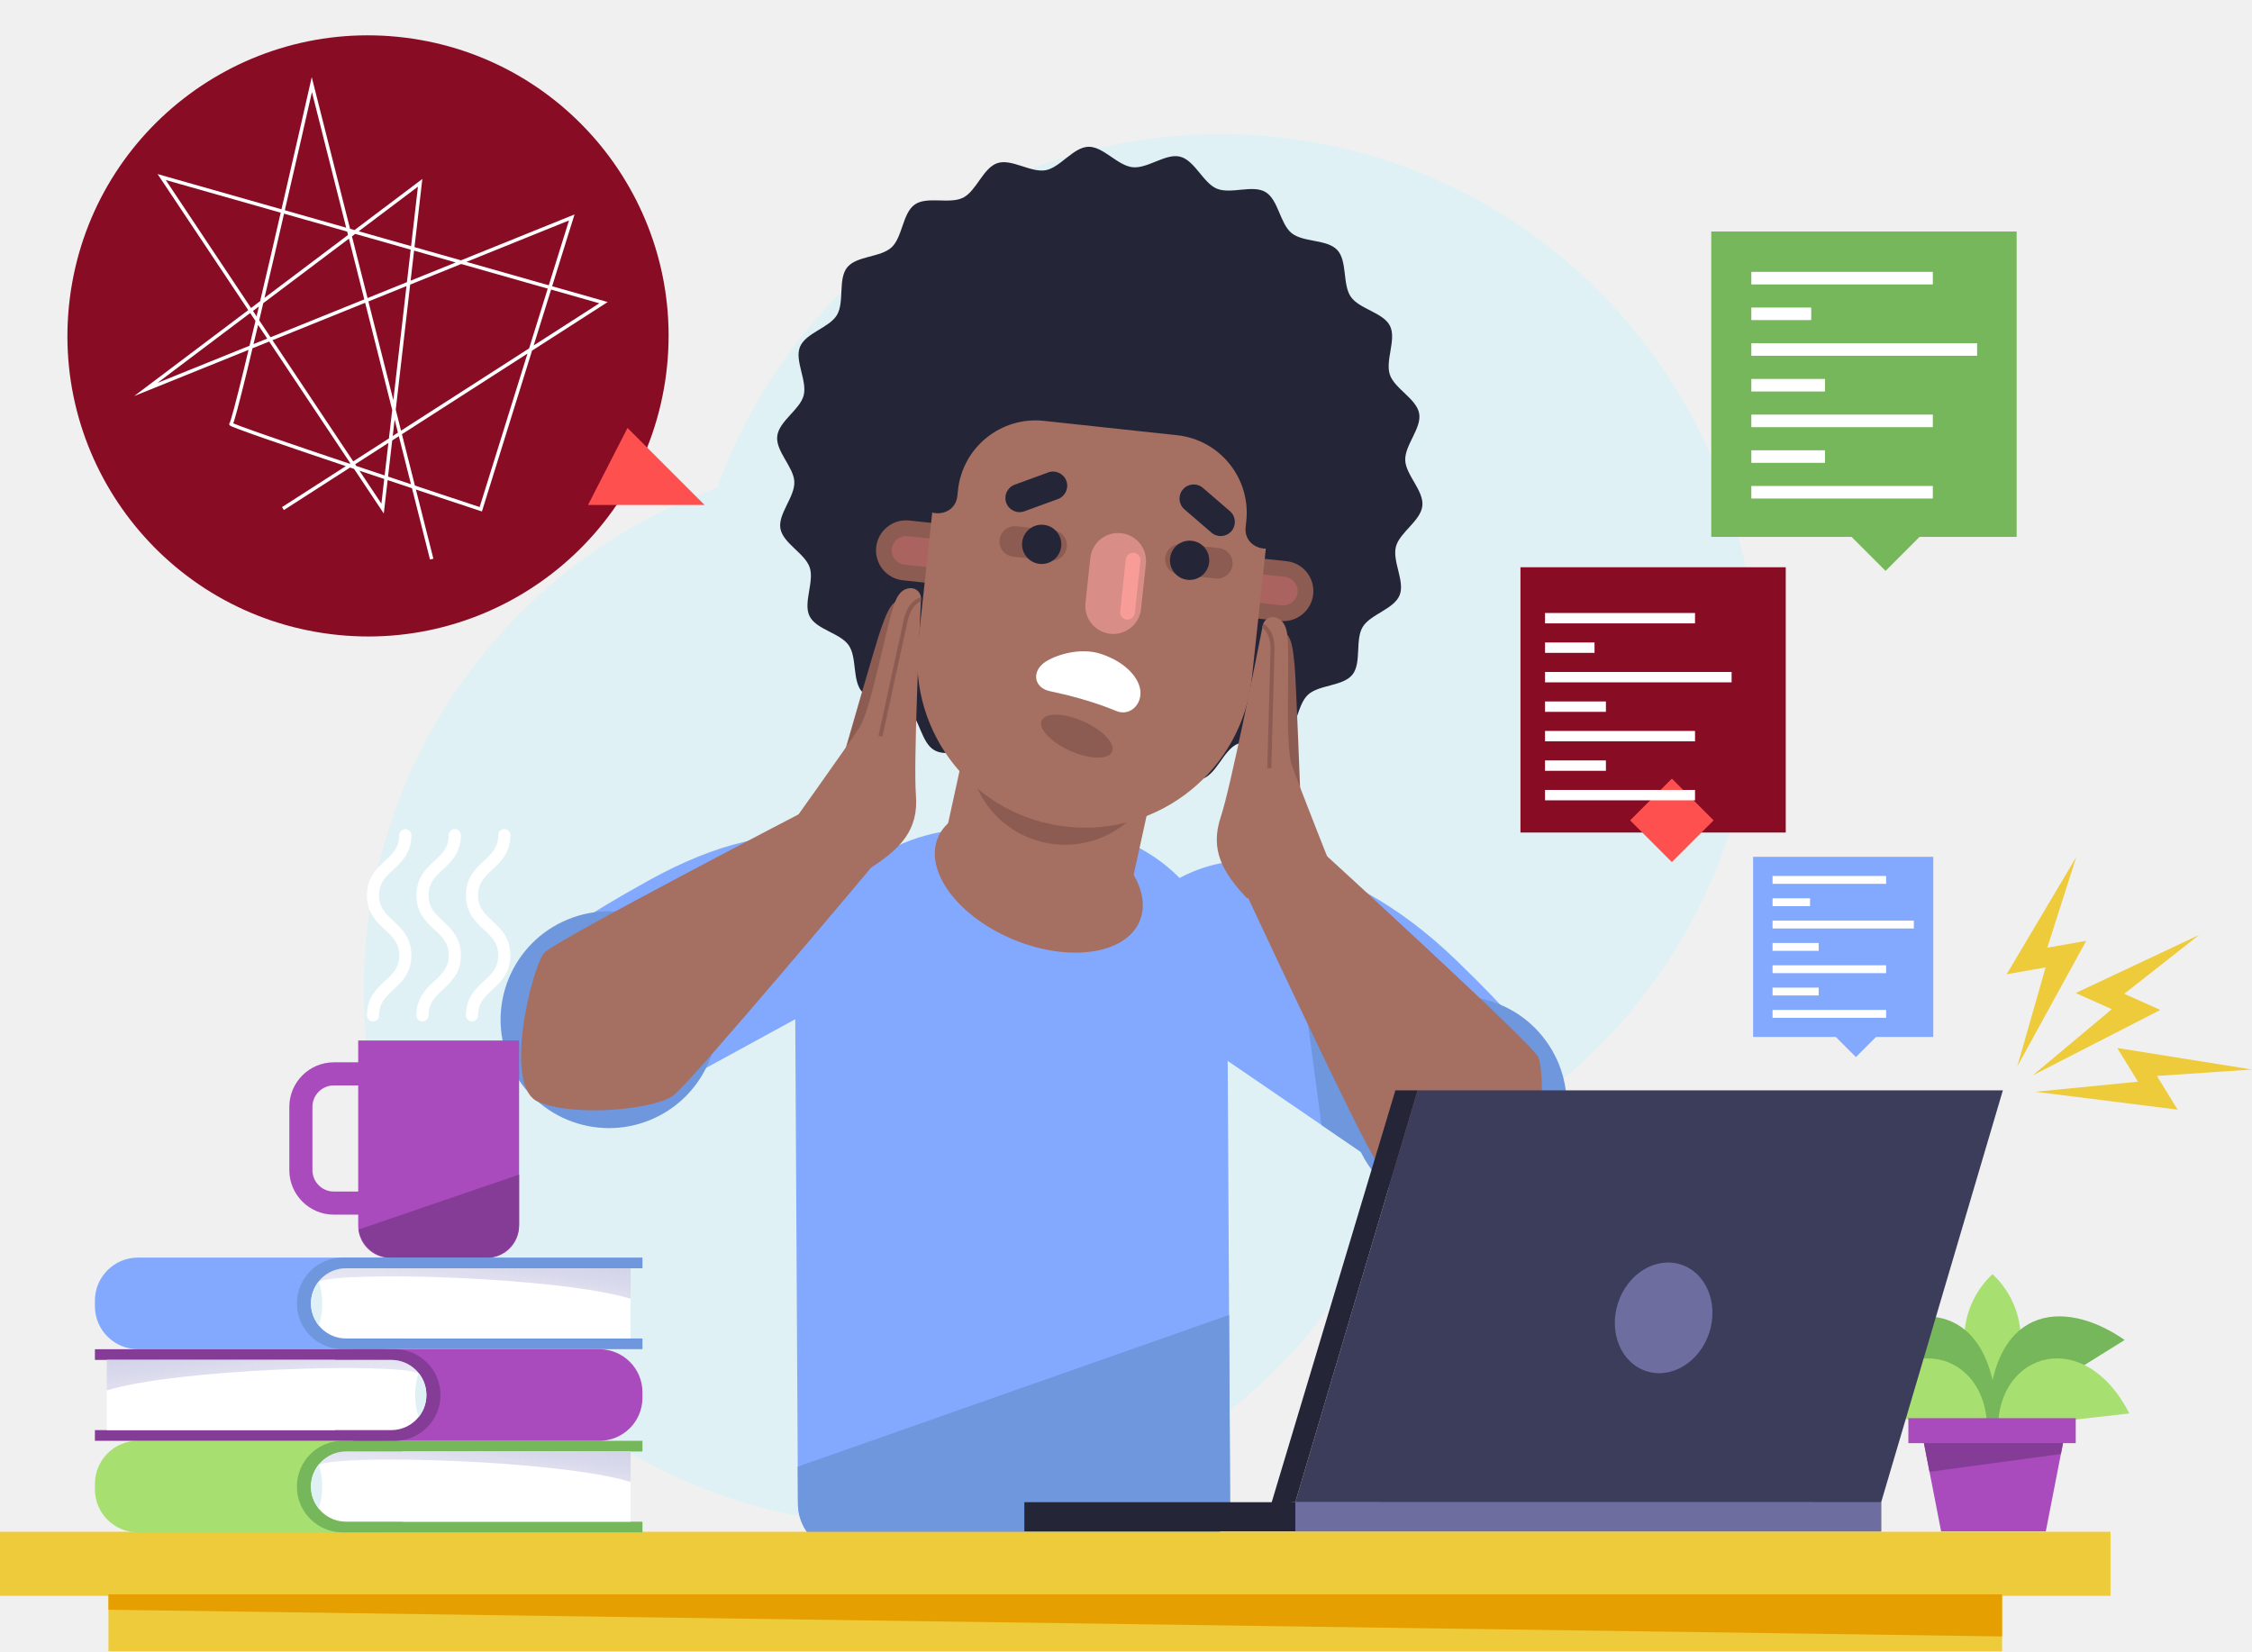
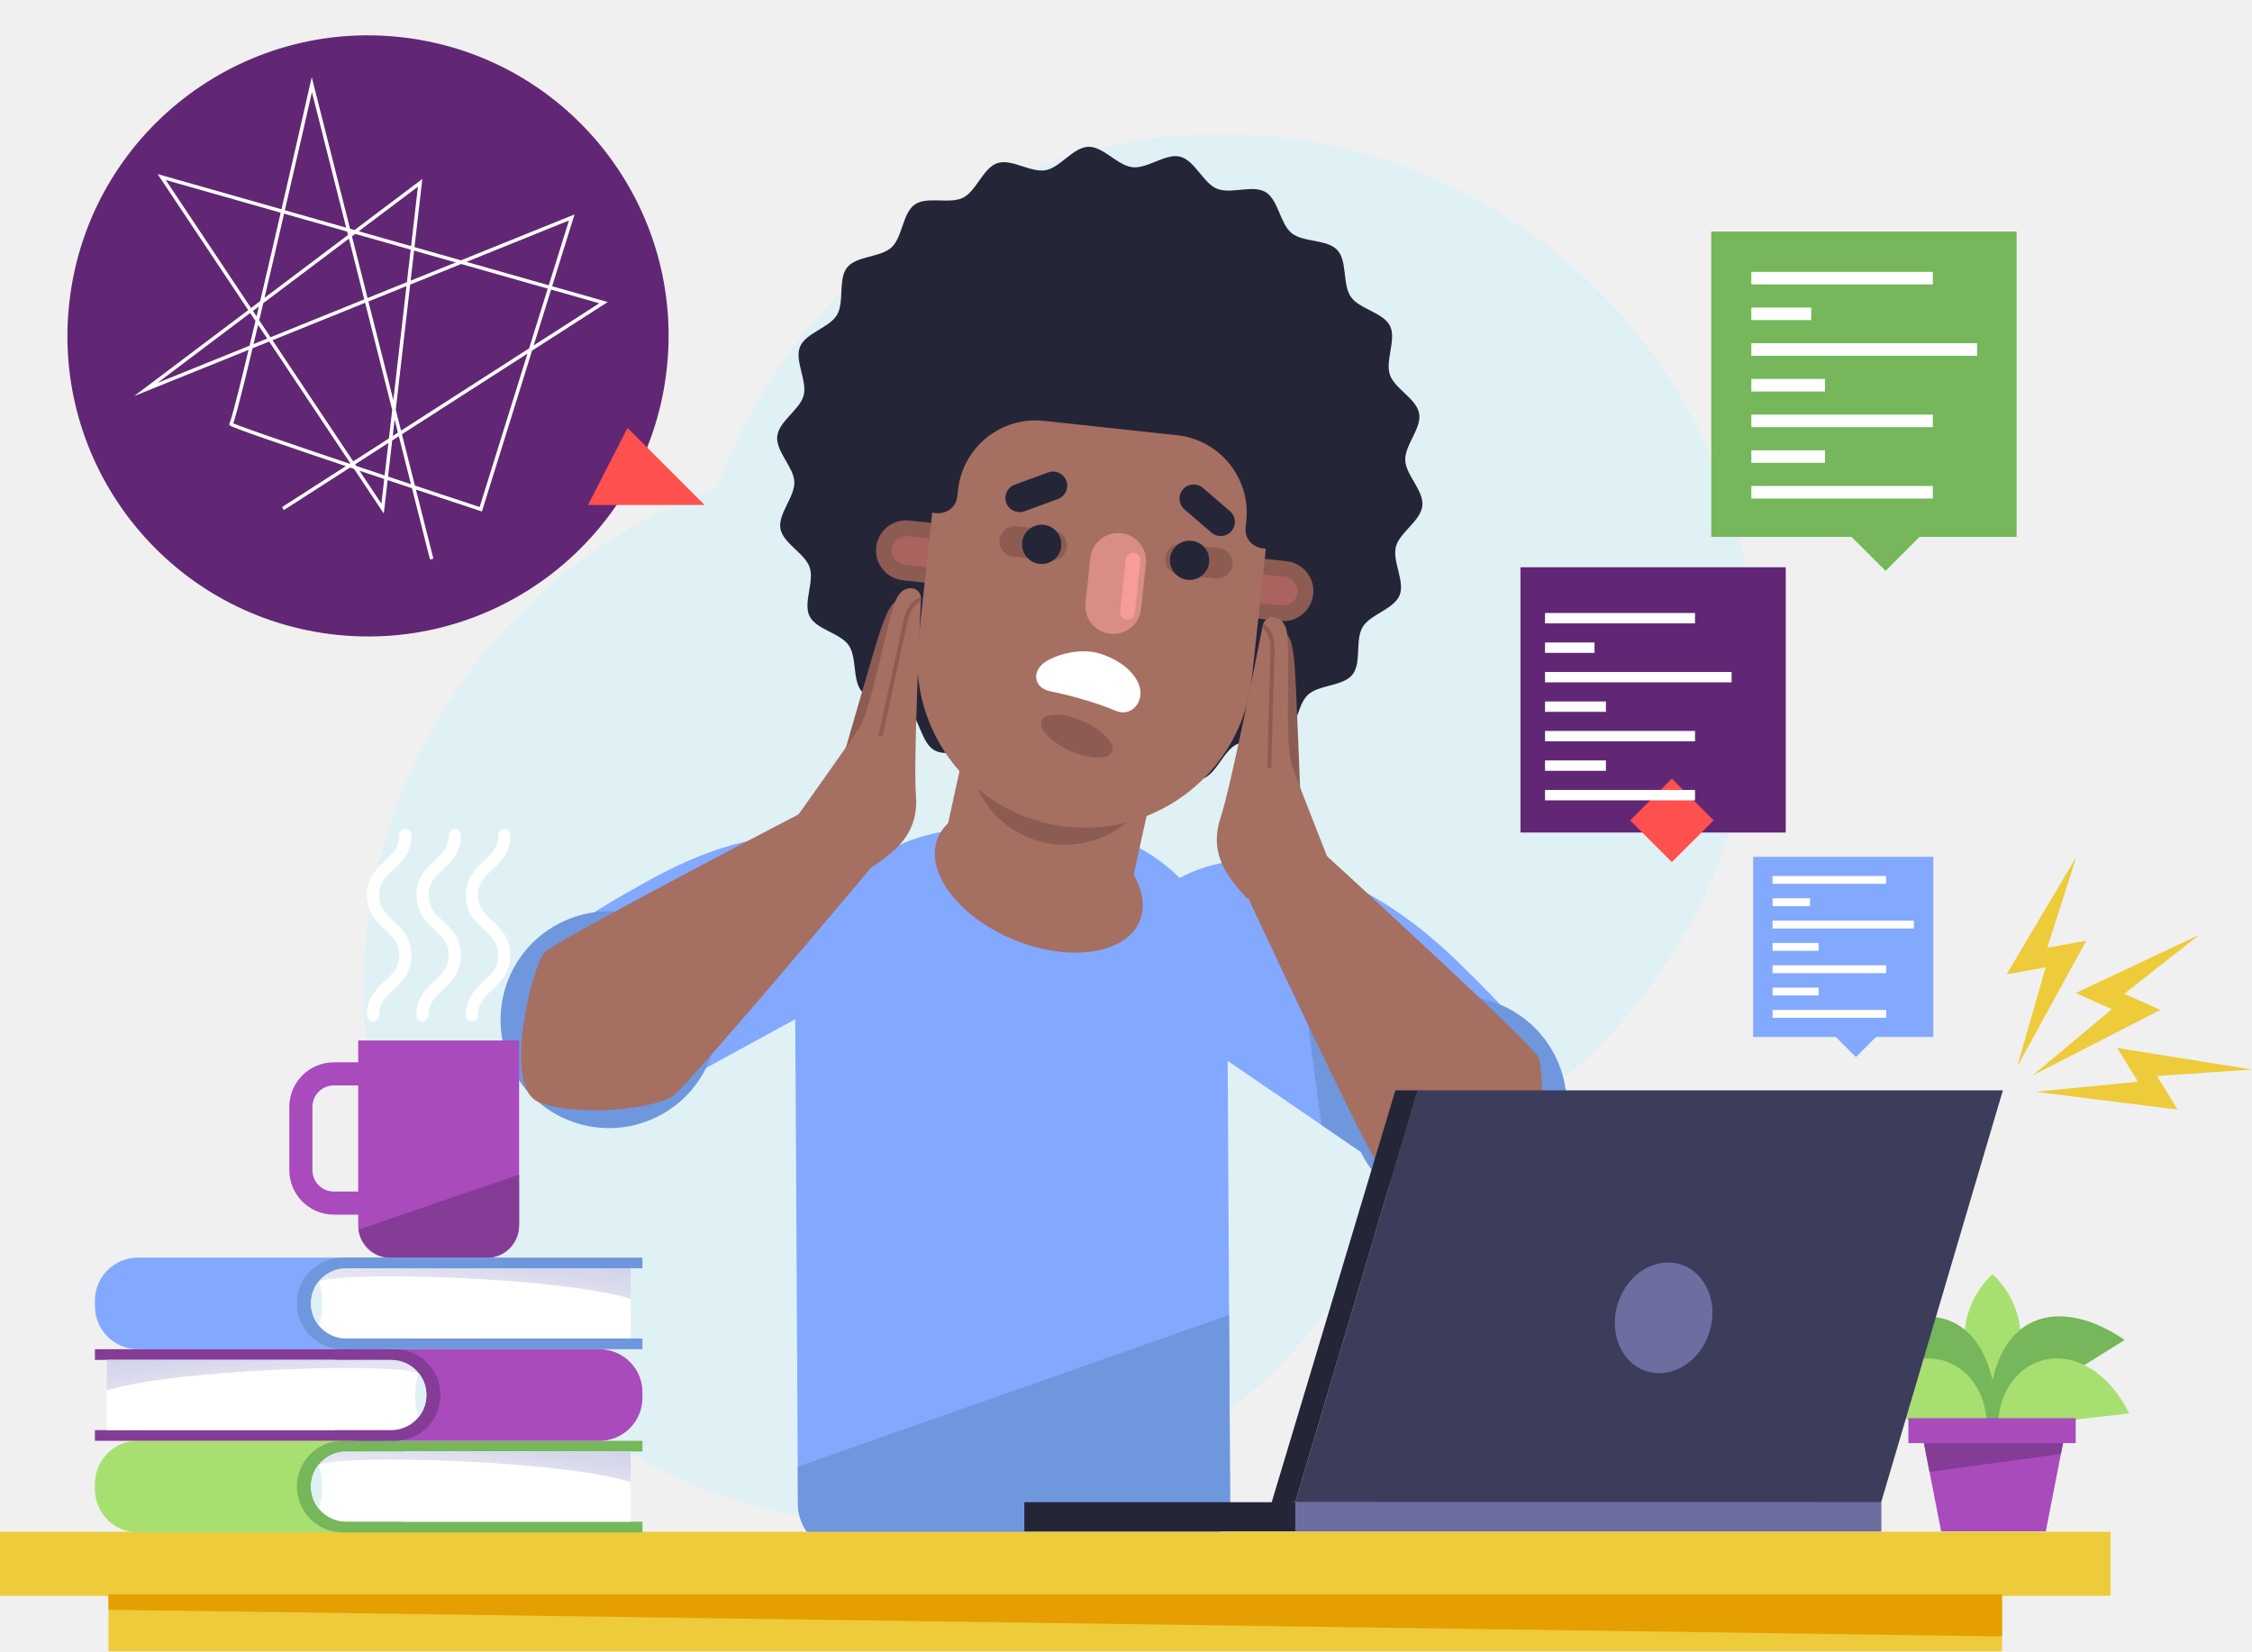
<svg xmlns="http://www.w3.org/2000/svg" width="1290" height="946" viewBox="0 0 1290 946" fill="none">
  <path d="M514.664 873.775C683.787 873.775 820.888 736.674 820.888 567.551C820.888 398.428 683.787 261.327 514.664 261.327C345.541 261.327 208.439 398.428 208.439 567.551C208.439 736.674 345.541 873.775 514.664 873.775Z" fill="#DFF1F4" />
  <path d="M699.142 689.291C868.265 689.291 1005.37 552.19 1005.37 383.067C1005.37 213.944 868.265 76.842 699.142 76.842C530.019 76.842 392.918 213.944 392.918 383.067C392.918 552.19 530.019 689.291 699.142 689.291Z" fill="#DFF1F4" />
  <path d="M647.471 526.641C693.207 470.696 769.765 487.934 833.922 549.829C867.931 582.639 871.592 590.216 871.592 590.216L816.249 684.98L670.186 585.131L647.471 526.641Z" fill="#83A9FF" />
  <path d="M844.125 637.247L741.984 532.192L756.965 644.453L816.249 684.981L844.125 637.247Z" fill="#6F97DD" />
-   <path d="M869.544 684.607C898.167 665.722 906.062 627.209 887.178 598.585C868.293 569.961 829.78 562.066 801.156 580.951C772.532 599.836 764.637 638.349 783.522 666.973C802.407 695.596 840.92 703.491 869.544 684.607Z" fill="#6F97DD" />
+   <path d="M869.545 684.607C898.168 665.722 906.063 627.209 887.179 598.585C868.294 569.961 829.781 562.066 801.157 580.951C772.533 599.836 764.638 638.349 783.523 666.973C802.408 695.596 840.921 703.491 869.545 684.607Z" fill="#6F97DD" />
  <path d="M712.836 509.835C712.836 509.835 780.167 654.288 788.348 665.036C796.529 675.782 840.032 691.96 862.344 688.758C884.653 685.556 885.713 614.098 881.027 605.321C876.342 596.542 754.061 484.883 754.061 484.883C754.061 484.883 708.822 470.073 712.836 509.835Z" fill="#A56F62" />
  <path d="M537.727 538.958C508.021 473.083 449.671 461.124 371.685 504.314C330.345 527.208 324.85 533.579 324.85 533.579L353.793 639.436L537.727 538.958Z" fill="#83A9FF" />
  <path d="M372.614 641.498C404.297 628.374 419.342 592.052 406.218 560.369C393.094 528.686 356.772 513.641 325.089 526.765C293.406 539.889 278.361 576.211 291.485 607.894C304.609 639.577 340.931 654.622 372.614 641.498Z" fill="#6F97DD" />
-   <path d="M704.638 860.256C704.698 871.006 698.642 880.924 688.945 885.559C667.476 895.819 636.294 907.054 597.592 909.768C543.114 913.591 499.357 898.738 473.23 886.722C463.387 882.193 457.13 872.302 457.073 861.468C456.55 763.772 456.027 674.244 455.502 577.133C455.199 521.044 500.428 475.315 556.519 475.019L607.693 474.748C660.069 474.47 702.756 516.706 703.034 569.082L704.638 860.256Z" fill="#83A9FF" />
+   <path d="M704.637 860.256C704.697 871.006 698.642 880.924 688.945 885.559C667.476 895.819 636.293 907.054 597.591 909.768C543.113 913.591 499.357 898.738 473.23 886.722C463.387 882.193 457.129 872.302 457.072 861.468C456.549 763.772 456.027 674.244 455.502 577.133C455.199 521.044 500.427 475.315 556.518 475.019L607.692 474.748C660.068 474.47 702.755 516.706 703.033 569.082L704.637 860.256Z" fill="#83A9FF" />
  <path d="M457.074 861.473C457.131 872.306 463.388 882.2 473.231 886.726C499.358 898.743 543.115 913.593 597.593 909.773C636.297 907.057 667.477 895.823 688.946 885.563C698.645 880.929 704.699 871.009 704.639 860.261L704.05 753.27L456.959 840.171C456.997 847.236 457.036 854.327 457.074 861.473Z" fill="#6F97DD" />
  <path d="M537.202 479.996C529.355 499.11 548.89 525.24 580.838 538.358C612.785 551.478 645.046 546.618 652.896 527.504C660.746 508.392 641.21 482.26 609.263 469.142C577.315 456.022 545.052 460.882 537.202 479.996Z" fill="#A56F62" />
  <path d="M662.145 195.803L657.702 194.832C629.211 188.598 598.221 219.623 588.484 264.123L540.215 484.751L647.833 508.296L696.105 287.671C705.839 243.166 690.636 202.038 662.145 195.803Z" fill="#A56F62" />
  <path d="M661.591 203.873L657.149 202.902C628.657 196.667 598.244 225.061 589.215 266.32L556.237 417.056C549.736 446.773 568.556 476.136 598.275 482.637C627.993 489.141 657.354 470.32 663.856 440.602L696.836 289.867C705.86 248.607 690.08 210.107 661.591 203.873Z" fill="#8C5C53" />
  <path d="M640.576 400.721C638.603 405.57 627.615 405.68 616.031 400.966C604.449 396.252 596.659 388.501 598.632 383.65C600.605 378.802 611.595 378.694 623.177 383.406C634.759 388.122 642.549 395.872 640.576 400.721Z" fill="#D88D87" />
  <path d="M648.753 95.788C640.082 94.852 631.881 83.791 623.411 84.08C614.729 84.376 607.316 96.002 598.943 97.507C590.422 99.038 579.427 90.743 571.33 93.442C563.142 96.169 559.322 109.418 551.671 113.251C543.973 117.111 531.078 112.251 524.034 117.146C516.976 122.048 517.024 135.83 510.732 141.683C504.452 147.522 490.707 146.47 485.296 153.168C479.917 159.824 483.832 173.032 479.423 180.449C475.062 187.785 461.576 190.65 458.265 198.648C455.01 206.509 462.505 218.06 460.364 226.479C458.276 234.693 446.147 241.246 445.211 249.917C444.278 258.588 454.732 267.576 455.021 276.046C455.317 284.728 445.534 294.419 447.039 302.792C448.57 311.313 461.136 316.987 463.833 325.086C466.561 333.274 459.92 345.344 463.756 352.995C467.616 360.693 481.268 362.593 486.161 369.637C491.062 376.695 488.076 390.151 493.927 396.443C499.766 402.723 513.401 400.724 520.096 406.135C526.752 411.514 527.664 425.269 535.081 429.681C542.417 434.042 554.926 428.282 562.922 431.592C570.783 434.847 575.547 447.784 583.965 449.925C592.179 452.013 602.547 442.951 611.218 443.887C619.889 444.823 628.087 455.884 636.558 455.595C645.24 455.299 652.653 443.673 661.026 442.17C669.544 440.638 680.539 448.934 688.639 446.235C696.826 443.507 700.649 430.261 708.298 426.424C715.996 422.564 728.888 427.423 735.933 422.531C742.991 417.629 742.942 403.845 749.234 397.994C755.515 392.155 769.259 393.207 774.671 386.509C780.049 379.851 776.134 366.645 780.543 359.225C784.906 351.889 798.393 349.025 801.703 341.029C804.959 333.168 797.464 321.615 799.604 313.198C801.694 304.984 813.824 298.431 814.757 289.76C815.693 281.089 805.239 272.1 804.95 263.63C804.654 254.948 814.437 245.258 812.932 236.885C811.4 228.366 798.834 222.69 796.137 214.593C793.41 206.405 800.048 194.335 796.212 186.684C792.355 178.986 778.701 177.086 773.808 170.042C768.906 162.984 771.892 149.528 766.04 143.234C760.2 136.953 746.566 138.953 739.87 133.541C733.212 128.163 732.302 114.405 724.885 109.996C717.549 105.635 705.04 111.397 697.045 108.085C689.184 104.829 684.419 91.892 676.002 89.752C667.792 87.662 657.424 96.724 648.753 95.788Z" fill="#252538" />
  <path d="M732.703 331.814L523.295 309.238L525.617 287.698C531.851 229.873 583.782 188.049 641.608 194.284C699.436 200.518 741.257 252.449 735.022 310.277L732.703 331.814Z" fill="#252538" />
  <path d="M733.27 355.712L517.175 332.413C507.721 331.394 500.884 322.904 501.903 313.449C502.923 303.995 511.413 297.156 520.867 298.175L736.962 321.474C746.417 322.493 753.254 330.983 752.234 340.438C751.214 349.894 742.724 356.731 733.27 355.712Z" fill="#8C5C53" />
  <path d="M510.864 314.424C511.35 309.92 515.395 306.66 519.899 307.146L735.994 330.444C740.498 330.93 743.756 334.975 743.27 339.482C742.785 343.986 738.739 347.243 734.235 346.758L518.141 323.459C513.636 322.974 510.379 318.929 510.864 314.424Z" fill="#AA635F" />
  <path d="M611.26 473.568C558.486 467.878 520.318 420.485 526.009 367.711L535.788 277.002C541.244 226.409 586.68 189.816 637.273 195.269L645.165 196.121C695.761 201.576 732.352 247.012 726.898 297.608L717.12 388.317C711.428 441.089 664.034 479.257 611.26 473.568Z" fill="#A56F62" />
  <path d="M601.414 395.944C611.685 398.087 625.99 401.702 639.329 407.259C648.104 410.914 655.896 401.83 652.498 392.453C649.706 384.751 641.379 378.079 630.506 374.54C618.339 370.578 604.091 375.493 598.567 379.313C590.75 384.722 592.258 394.035 601.414 395.944Z" fill="white" />
  <path d="M654.086 194.085L629.463 191.43C578.437 185.928 532.611 222.833 527.109 273.861L526.354 280.855C526.275 281.587 526.226 282.318 526.206 283.044C525.827 297.009 546.896 297.982 548.395 284.094L548.759 280.724C551.405 256.19 573.439 238.442 597.975 241.088L674.266 249.313C698.803 251.959 716.546 273.993 713.902 298.528L713.538 301.898C712.04 315.786 732.833 319.326 735.44 305.601C735.574 304.888 735.682 304.162 735.762 303.429L736.517 296.435C742.018 245.411 705.112 199.587 654.086 194.085Z" fill="#252538" />
  <path d="M603.348 303.745L582.234 301.469C577.43 300.951 573.113 304.427 572.594 309.233C572.076 314.04 575.552 318.355 580.358 318.873L601.472 321.151C606.278 321.669 610.593 318.194 611.112 313.387C611.63 308.578 608.154 304.263 603.348 303.745Z" fill="#8C5C53" />
  <path d="M698.236 313.979L677.123 311.704C672.318 311.185 668.001 314.661 667.483 319.468C666.964 324.274 670.442 328.589 675.247 329.108L696.36 331.383C701.167 331.902 705.482 328.426 706 323.621C706.517 318.815 703.043 314.498 698.236 313.979Z" fill="#8C5C53" />
  <path d="M597.906 300.648C591.729 299.982 586.183 304.451 585.519 310.626C584.853 316.801 589.319 322.349 595.496 323.015C601.674 323.682 607.22 319.213 607.886 313.038C608.55 306.863 604.084 301.315 597.906 300.648Z" fill="#252538" />
  <path d="M682.641 309.781C676.464 309.114 670.918 313.583 670.251 319.758C669.585 325.933 674.054 331.482 680.229 332.148C686.404 332.815 691.952 328.346 692.618 322.171C693.285 315.996 688.818 310.447 682.641 309.781Z" fill="#252538" />
  <path d="M704.545 292.834L689.062 279.489C685.667 276.562 680.547 276.942 677.623 280.336C674.697 283.73 675.076 288.853 678.471 291.777L693.954 305.122C697.348 308.046 702.469 307.666 705.395 304.274C708.317 300.882 707.937 295.76 704.545 292.834Z" fill="#252538" />
  <path d="M600.436 270.631L581.236 277.647C577.029 279.185 574.864 283.844 576.4 288.05C577.939 292.259 582.597 294.422 586.804 292.884L606.004 285.868C610.21 284.33 612.375 279.673 610.839 275.464C609.301 271.258 604.642 269.095 600.436 270.631Z" fill="#252538" />
  <path d="M637.004 430.653C634.933 435.312 624.234 435.08 613.105 430.137C601.975 425.193 594.631 417.409 596.701 412.751C598.771 408.092 609.47 408.324 620.597 413.267C631.729 418.211 639.071 425.994 637.004 430.653Z" fill="#8C5C53" />
  <path d="M635.982 363.064C627.192 362.115 620.836 354.223 621.783 345.433L624.564 319.625C625.513 310.835 633.404 304.479 642.195 305.426C650.985 306.372 657.341 314.267 656.394 323.057L653.611 348.864C652.664 357.655 644.77 364.013 635.982 363.064Z" fill="#D88D87" />
  <path d="M645.409 354.935C643.087 354.686 641.408 352.6 641.657 350.278L644.879 320.405C645.129 318.082 647.214 316.404 649.536 316.654C651.858 316.903 653.537 318.989 653.288 321.313L650.068 351.185C649.816 353.505 647.731 355.184 645.409 354.935Z" fill="#F79C97" />
  <path d="M498.999 497.012C498.999 497.012 396.589 619.127 385.906 627.392C375.222 635.655 329.014 640.029 308.293 631.164C287.57 622.298 305.033 552.999 311.831 545.734C318.628 538.466 465.633 462.246 465.633 462.246C465.633 462.246 513.165 459.642 498.999 497.012Z" fill="#A56F62" />
  <path d="M515.539 343.418C509.561 344.908 506.945 354.062 504.516 360.601C502.086 367.14 482.471 435.519 482.471 435.519H504.703L515.539 343.418Z" fill="#8C5C53" />
  <path d="M498.998 496.998C515.726 486.149 526.304 475.501 524.658 455.323C523.221 437.718 526.668 362.085 527.571 343.086C527.727 339.777 525.128 336.935 521.815 336.926C518.957 336.919 515.651 338.283 513.296 343.419C508.24 354.436 499.472 405.819 492.185 416.962C484.9 428.105 451.836 474.379 451.836 474.379L498.998 496.998Z" fill="#A56F62" />
  <path d="M517.768 354.708C517.004 358.168 503.227 421.449 503.227 421.449L505.471 421.939C505.471 421.939 519.244 358.665 520.01 355.204C520.37 353.575 522.241 346.443 527.5 344.578C527.525 344.061 527.549 343.545 527.571 343.09C527.586 342.766 527.553 342.45 527.518 342.137C520.535 343.927 518.2 352.748 517.768 354.708Z" fill="#8C5C53" />
  <path d="M734.957 361.449C740.406 364.327 740.753 373.841 741.545 380.771C742.337 387.701 745.01 458.788 745.01 458.788L723.424 453.465L734.957 361.449Z" fill="#8C5C53" />
  <path d="M714.242 514.519C700.599 499.982 692.877 487.109 699.306 467.913C704.916 451.165 719.678 376.907 723.352 358.245C723.992 354.997 727.199 352.858 730.414 353.644C733.191 354.321 736.073 356.438 737.132 361.986C739.403 373.894 735.614 425.881 740.021 438.444C744.426 451.008 765.449 503.853 765.449 503.853L714.242 514.519Z" fill="#A56F62" />
  <path d="M730.089 371.871C730.002 375.414 728.226 440.153 728.226 440.153L725.931 440.089C725.931 440.089 727.707 375.358 727.796 371.816C727.835 370.148 727.727 362.775 723.068 359.705C723.168 359.197 723.269 358.692 723.355 358.246C723.417 357.928 723.525 357.628 723.633 357.332C729.983 360.742 730.137 369.865 730.089 371.871Z" fill="#8C5C53" />
  <path d="M1171.88 877.273H1111.93L1099.78 814.91H1184.04L1171.88 877.273Z" fill="#A94BBC" />
  <path d="M1105.28 843.126L1180.53 832.919L1184.04 814.91H1099.78L1105.28 843.126Z" fill="#843C96" />
-   <path d="M1141.37 810.225C1177.48 760.15 1141.83 730.334 1141.37 729.95V729.942L1141.36 729.946L1141.36 729.942V729.95C1140.89 730.332 1105.24 760.148 1141.36 810.225V810.24L1141.36 810.234L1141.37 810.24V810.225Z" fill="#A7E070" />
+   <path d="M1141.37 810.225C1177.48 760.15 1141.83 730.334 1141.37 729.95V729.942L1141.36 729.946V729.942V729.95C1140.89 730.332 1105.24 760.148 1141.36 810.225V810.24V810.234L1141.37 810.24V810.225Z" fill="#A7E070" />
  <path d="M1138.68 816.42C1139.13 747.904 1181.67 742.978 1217.05 767.608L1138.68 816.42Z" fill="#75B75A" />
  <path d="M1144.5 818.205C1144.5 774.318 1194.21 759.541 1219.74 809.697L1144.5 818.205Z" fill="#A7E070" />
  <path d="M1144.05 816.42C1143.6 747.904 1101.06 742.978 1065.68 767.608L1144.05 816.42Z" fill="#75B75A" />
  <path d="M1138.23 818.205C1138.23 774.318 1088.52 759.541 1063 809.697L1138.23 818.205Z" fill="#A7E070" />
  <path d="M1189.03 812.395H1093.16V826.707H1189.03V812.395Z" fill="#A94BBC" />
  <path d="M1172.72 542.871L1189.37 490.871L1149.47 558.094L1171.78 554.17L1155.54 610.934L1195.03 538.949L1172.72 542.871Z" fill="#EDCB3A" />
  <path d="M1216.81 569.285L1259.75 535.559L1189.02 568.848L1209.7 578.11L1164.42 616.003L1237.49 578.547L1216.81 569.285Z" fill="#EDCB3A" />
  <path d="M1290 612.678L1212.81 600.332L1224.67 619.632L1165.92 625.425L1247.39 635.647L1235.53 616.35L1290 612.678Z" fill="#EDCB3A" />
  <path d="M1077.56 860.608L741.975 860.561L812.053 624.598H1147.29L1077.56 860.608Z" fill="#3C3C5B" />
  <path d="M1077.53 860.528H586.771V877.289H1077.53V860.528Z" fill="#252538" />
  <path d="M1077.54 860.528H741.988V877.289H1077.54V860.528Z" fill="#6D6DA0" />
  <path d="M812.054 624.598H799.314L728.242 861.279L741.989 860.524L812.054 624.598Z" fill="#252538" />
  <path d="M979.116 763.44C973.625 780.303 957.471 790.161 943.033 785.461C928.595 780.76 921.341 763.279 926.832 746.416C932.323 729.553 948.478 719.694 962.915 724.395C977.353 729.096 984.605 746.577 979.116 763.44Z" fill="#6D6DA0" />
  <path d="M1208.95 877.473H0V914.165H1208.95V877.473Z" fill="#EDCB3A" />
  <path d="M1146.83 913.332H62.133V945.99H1146.83V913.332Z" fill="#EDCB3A" />
  <path d="M62.133 922.138L1146.83 937.416V913.332H62.133V922.138Z" fill="#E59F01" />
-   <path d="M381.636 213.858C393.474 119.511 326.588 33.431 232.242 21.593C137.895 9.754 51.815 76.64 39.977 170.987C28.138 265.334 95.024 351.414 189.371 363.252C283.717 375.091 369.797 308.205 381.636 213.858Z" fill="#890C25" />
+   <path d="M381.636 213.858C393.474 119.511 326.588 33.431 232.242 21.593C137.895 9.754 51.816 76.64 39.977 170.987C28.139 265.334 95.025 351.414 189.371 363.252C283.717 375.091 369.797 308.205 381.636 213.858Z" fill="#622774" />
  <path d="M336.84 289.268H403.588L359.465 245.145L336.84 289.268Z" fill="#FF5050" />
  <path d="M162.085 291.339L345.709 173.377L92.607 101.416L219.158 291.339L240.665 104.724L83.508 223.121L327.513 124.575L275.404 291.72C275.404 291.72 129.827 243.682 132.309 242.857C134.79 242.03 178.628 48.481 178.628 48.481L247.281 320.287" stroke="white" stroke-width="2" stroke-miterlimit="10" />
  <path d="M223.502 720.565H279.044C289.156 720.565 297.352 712.369 297.352 702.257V596.051H205.191V702.257C205.191 712.369 213.39 720.565 223.502 720.565Z" fill="#A94BBC" />
  <path d="M205.447 704.346C206.884 713.531 214.809 720.565 224.396 720.565H278.148C288.754 720.565 297.352 711.967 297.352 701.36V672.856L205.447 704.346Z" fill="#843C96" />
  <path d="M165.732 670.318V634.043C165.732 619.985 177.169 608.551 191.222 608.551H221.126V695.808H191.222C177.169 695.808 165.732 684.372 165.732 670.318ZM207.889 621.786H191.222C184.465 621.786 178.967 627.286 178.967 634.043V670.318C178.967 677.076 184.465 682.571 191.222 682.571H207.889V621.786Z" fill="#A94BBC" />
-   <path d="M270.368 585.139C268.45 585.139 266.896 583.583 266.896 581.667C266.896 571.553 272.405 566.437 277.267 561.924C281.641 557.863 285.417 554.359 285.417 547.273C285.417 540.182 281.639 536.67 277.265 532.605C272.405 528.088 266.896 522.97 266.896 512.856C266.896 502.737 272.405 497.619 277.265 493.101C281.636 489.036 285.415 485.527 285.415 478.437C285.415 476.519 286.968 474.965 288.886 474.965C290.804 474.965 292.358 476.521 292.358 478.437C292.358 488.553 286.849 493.671 281.99 498.188C277.615 502.254 273.837 505.763 273.837 512.856C273.837 519.944 277.615 523.455 281.987 527.521C286.847 532.038 292.355 537.156 292.355 547.275C292.355 557.387 286.847 562.502 281.987 567.013C277.613 571.076 273.837 574.583 273.837 581.67C273.839 583.583 272.286 585.139 270.368 585.139Z" fill="white" />
+   <path d="M270.368 585.139C268.45 585.139 266.896 583.583 266.896 581.667C266.896 571.553 272.405 566.437 277.267 561.924C281.641 557.863 285.417 554.359 285.417 547.273C285.417 540.182 281.64 536.67 277.266 532.605C272.406 528.088 266.896 522.97 266.896 512.856C266.896 502.737 272.406 497.619 277.266 493.101C281.637 489.036 285.415 485.527 285.415 478.437C285.415 476.519 286.968 474.965 288.886 474.965C290.804 474.965 292.358 476.521 292.358 478.437C292.358 488.553 286.849 493.671 281.99 498.188C277.615 502.254 273.837 505.763 273.837 512.856C273.837 519.944 277.615 523.455 281.987 527.521C286.847 532.038 292.355 537.156 292.355 547.275C292.355 557.387 286.847 562.502 281.987 567.013C277.613 571.076 273.837 574.583 273.837 581.67C273.839 583.583 272.286 585.139 270.368 585.139Z" fill="white" />
  <path d="M242.014 585.139C240.097 585.139 238.543 583.583 238.543 581.667C238.543 571.553 244.051 566.437 248.913 561.924C253.287 557.863 257.063 554.359 257.063 547.273C257.063 540.182 253.285 536.67 248.911 532.605C244.051 528.088 238.543 522.97 238.543 512.856C238.543 502.737 244.051 497.619 248.911 493.101C253.285 489.036 257.061 485.527 257.061 478.437C257.061 476.519 258.615 474.965 260.533 474.965C262.451 474.965 264.004 476.521 264.004 478.437C264.004 488.553 258.496 493.671 253.636 498.188C249.262 502.254 245.484 505.763 245.484 512.856C245.484 519.944 249.262 523.455 253.634 527.521C258.493 532.038 264.002 537.156 264.002 547.275C264.002 557.387 258.493 562.502 253.634 567.013C249.26 571.076 245.484 574.583 245.484 581.67C245.486 583.583 243.932 585.139 242.014 585.139Z" fill="white" />
  <path d="M213.661 585.139C211.743 585.139 210.189 583.583 210.189 581.667C210.189 571.553 215.698 566.437 220.56 561.924C224.932 557.863 228.71 554.359 228.71 547.273C228.71 540.182 224.932 536.67 220.558 532.605C215.698 528.088 210.192 522.97 210.192 512.856C210.192 502.737 215.7 497.619 220.56 493.101C224.934 489.036 228.71 485.527 228.71 478.437C228.71 476.519 230.264 474.965 232.181 474.965C234.099 474.965 235.653 476.521 235.653 478.437C235.653 488.553 230.144 493.671 225.287 498.188C220.913 502.254 217.135 505.763 217.135 512.856C217.135 519.944 220.913 523.455 225.285 527.521C230.144 532.038 235.653 537.156 235.653 547.275C235.653 557.387 230.144 562.502 225.285 567.013C220.913 571.076 217.135 574.583 217.135 581.67C217.135 583.583 215.579 585.139 213.661 585.139Z" fill="white" />
  <path d="M218.959 877.822H79.027C65.408 877.822 54.367 866.781 54.367 853.162V850.008C54.367 836.389 65.408 825.348 79.027 825.348H218.959C220.903 825.348 222.479 826.924 222.479 828.868V874.297C222.479 876.246 220.903 877.822 218.959 877.822Z" fill="#A7E070" />
  <path d="M230.584 871.687V831.481H368.014V825.348H196.302C181.812 825.348 170.066 837.095 170.066 851.584C170.066 866.074 181.812 877.82 196.302 877.82H368.014V871.687H230.584Z" fill="#75B75A" />
  <path d="M361.234 871.686V831.481H198.238C187.135 831.481 178.135 840.481 178.135 851.584C178.135 862.687 187.135 871.686 198.238 871.686H361.234Z" fill="white" />
  <path d="M178.135 851.591C178.135 856.354 179.794 860.728 182.562 864.173C183.822 860.728 184.577 856.356 184.577 851.591C184.577 846.829 183.822 842.455 182.562 839.012C179.794 842.455 178.135 846.829 178.135 851.591Z" fill="#DFF1F4" />
-   <path opacity="0.94" d="M361.236 848.931V831.481H198.239C191.85 831.481 186.167 834.471 182.486 839.119C197.432 832.849 321.052 836.521 361.236 848.931Z" fill="url(#paint0_linear_34_17874)" />
+   <path opacity="0.94" d="M361.236 848.931V831.481H198.239C191.85 831.481 186.167 834.471 182.486 839.119C197.432 832.849 321.052 836.521 361.236 848.931Z" fill="url(#paint0_linear_1181_1117)" />
  <path d="M218.959 772.884H79.027C65.408 772.884 54.367 761.843 54.367 748.224V745.07C54.367 731.452 65.408 720.41 79.027 720.41H218.959C220.903 720.41 222.479 721.986 222.479 723.93V769.36C222.479 771.308 220.903 772.884 218.959 772.884Z" fill="#83A9FF" />
  <path d="M230.584 766.749V726.543H368.014V720.41H196.302C181.812 720.41 170.066 732.156 170.066 746.646C170.066 761.137 181.812 772.882 196.302 772.882H368.014V766.749H230.584Z" fill="#6F97DD" />
  <path d="M361.234 766.749V726.543H198.238C187.135 726.543 178.135 735.543 178.135 746.646C178.135 757.749 187.135 766.749 198.238 766.749H361.234Z" fill="white" />
  <path d="M178.135 746.654C178.135 751.416 179.794 755.791 182.562 759.236C183.822 755.791 184.577 751.419 184.577 746.654C184.577 741.891 183.822 737.517 182.562 734.074C179.794 737.517 178.135 741.891 178.135 746.654Z" fill="#DFF1F4" />
-   <path opacity="0.94" d="M361.236 743.993V726.543H198.239C191.85 726.543 186.167 729.534 182.486 734.181C197.432 727.911 321.052 731.584 361.236 743.993Z" fill="url(#paint1_linear_34_17874)" />
+   <path opacity="0.94" d="M361.236 743.993V726.543H198.239C191.85 726.543 186.167 729.534 182.486 734.181C197.432 727.911 321.052 731.584 361.236 743.993Z" fill="url(#paint1_linear_1181_1117)" />
  <path d="M203.422 825.369H343.354C356.973 825.369 368.014 814.327 368.014 800.709V797.555C368.014 783.936 356.973 772.895 343.354 772.895H203.422C201.478 772.895 199.902 774.471 199.902 776.415V821.844C199.9 823.791 201.478 825.369 203.422 825.369Z" fill="#A94BBC" />
  <path d="M191.796 819.233V779.028H54.367V772.895H226.079C240.569 772.895 252.314 784.64 252.314 799.131C252.314 813.621 240.567 825.366 226.079 825.366H54.367V819.233H191.796Z" fill="#843C96" />
  <path d="M61.143 819.233V779.028H224.141C235.244 779.028 244.244 788.027 244.244 799.13C244.244 810.233 235.244 819.233 224.141 819.233H61.143Z" fill="white" />
  <path d="M244.247 799.136C244.247 803.899 242.587 808.273 239.82 811.718C238.559 808.273 237.805 803.901 237.805 799.138C237.805 794.376 238.559 790.002 239.82 786.559C242.587 790.002 244.247 794.373 244.247 799.136Z" fill="#DFF1F4" />
-   <path opacity="0.94" d="M61.143 796.478V779.028H224.141C230.53 779.028 236.213 782.018 239.894 786.666C224.949 780.396 101.326 784.068 61.143 796.478Z" fill="url(#paint2_linear_34_17874)" />
-   <path d="M1022.92 324.949H870.959V476.913H1022.92V324.949Z" fill="#890C25" />
+   <path opacity="0.94" d="M61.143 796.478V779.028H224.141C230.53 779.028 236.213 782.018 239.894 786.666C224.949 780.396 101.326 784.068 61.143 796.478Z" fill="url(#paint2_linear_1181_1117)" />
+   <path d="M1022.92 324.949H870.959V476.913H1022.92V324.949Z" fill="#622774" />
  <path d="M957.689 446.036L933.783 469.942L957.689 493.847L981.594 469.942L957.689 446.036Z" fill="#FF5050" />
  <path d="M970.951 452.52H885.031V458.463H970.951V452.52Z" fill="white" />
  <path d="M919.903 435.614H885.031V441.557H919.903V435.614Z" fill="white" />
  <path d="M970.951 418.723H885.031V424.666H970.951V418.723Z" fill="white" />
  <path d="M919.903 401.832H885.031V407.775H919.903V401.832Z" fill="white" />
  <path d="M991.91 384.934H885.031V390.877H991.91V384.934Z" fill="white" />
  <path d="M913.381 368.043H885.031V373.987H913.381V368.043Z" fill="white" />
  <path d="M970.951 351.153H885.031V357.096H970.951V351.153Z" fill="white" />
  <path d="M1107.42 490.824H1004.23V594.022H1107.42V490.824Z" fill="#83A9FF" />
  <path d="M1063.12 573.067L1046.89 589.301L1063.12 605.535L1079.35 589.301L1063.12 573.067Z" fill="#83A9FF" />
  <path d="M1080.42 578.543H1015.37V583.043H1080.42V578.543Z" fill="white" />
  <path d="M1041.77 565.754H1015.37V570.254H1041.77V565.754Z" fill="white" />
  <path d="M1080.42 552.965H1015.37V557.465H1080.42V552.965Z" fill="white" />
  <path d="M1041.77 540.176H1015.37V544.676H1041.77V540.176Z" fill="white" />
  <path d="M1096.29 527.379H1015.37V531.879H1096.29V527.379Z" fill="white" />
  <path d="M1036.83 514.59H1015.37V519.09H1036.83V514.59Z" fill="white" />
  <path d="M1080.42 501.801H1015.37V506.301H1080.42V501.801Z" fill="white" />
  <path d="M1155.18 132.621H980.256V307.548H1155.18V132.621Z" fill="#75B75A" />
  <path d="M1080.09 271.994L1052.57 299.512L1080.09 327.03L1107.61 299.512L1080.09 271.994Z" fill="#75B75A" />
  <path d="M1107.17 278.387H1003.21V285.579H1107.17V278.387Z" fill="white" />
  <path d="M1045.4 257.942H1003.21V265.134H1045.4V257.942Z" fill="white" />
  <path d="M1107.17 237.504H1003.21V244.696H1107.17V237.504Z" fill="white" />
  <path d="M1045.4 217.067H1003.21V224.259H1045.4V217.067Z" fill="white" />
  <path d="M1132.53 196.614H1003.21V203.806H1132.53V196.614Z" fill="white" />
  <path d="M1037.51 176.176H1003.21V183.368H1037.51V176.176Z" fill="white" />
  <path d="M1107.17 155.739H1003.21V162.931H1107.17V155.739Z" fill="white" />
  <defs>
-     <linearGradient id="paint0_linear_34_17874" x1="266.608" y1="881.542" x2="284.584" y2="753.14" gradientUnits="userSpaceOnUse">
+     <linearGradient id="paint0_linear_1181_1117" x1="266.608" y1="881.542" x2="284.584" y2="753.14" gradientUnits="userSpaceOnUse">
      <stop stop-color="#9D9DCF" stop-opacity="0" />
      <stop offset="1" stop-color="#9D9DCF" />
    </linearGradient>
-     <linearGradient id="paint1_linear_34_17874" x1="266.608" y1="776.604" x2="284.584" y2="648.204" gradientUnits="userSpaceOnUse">
+     <linearGradient id="paint1_linear_1181_1117" x1="266.608" y1="776.604" x2="284.584" y2="648.204" gradientUnits="userSpaceOnUse">
      <stop stop-color="#9D9DCF" stop-opacity="0" />
      <stop offset="1" stop-color="#9D9DCF" />
    </linearGradient>
-     <linearGradient id="paint2_linear_34_17874" x1="155.771" y1="829.089" x2="137.795" y2="700.689" gradientUnits="userSpaceOnUse">
+     <linearGradient id="paint2_linear_1181_1117" x1="155.771" y1="829.089" x2="137.795" y2="700.689" gradientUnits="userSpaceOnUse">
      <stop stop-color="#9D9DCF" stop-opacity="0" />
      <stop offset="1" stop-color="#9D9DCF" />
    </linearGradient>
  </defs>
</svg>
